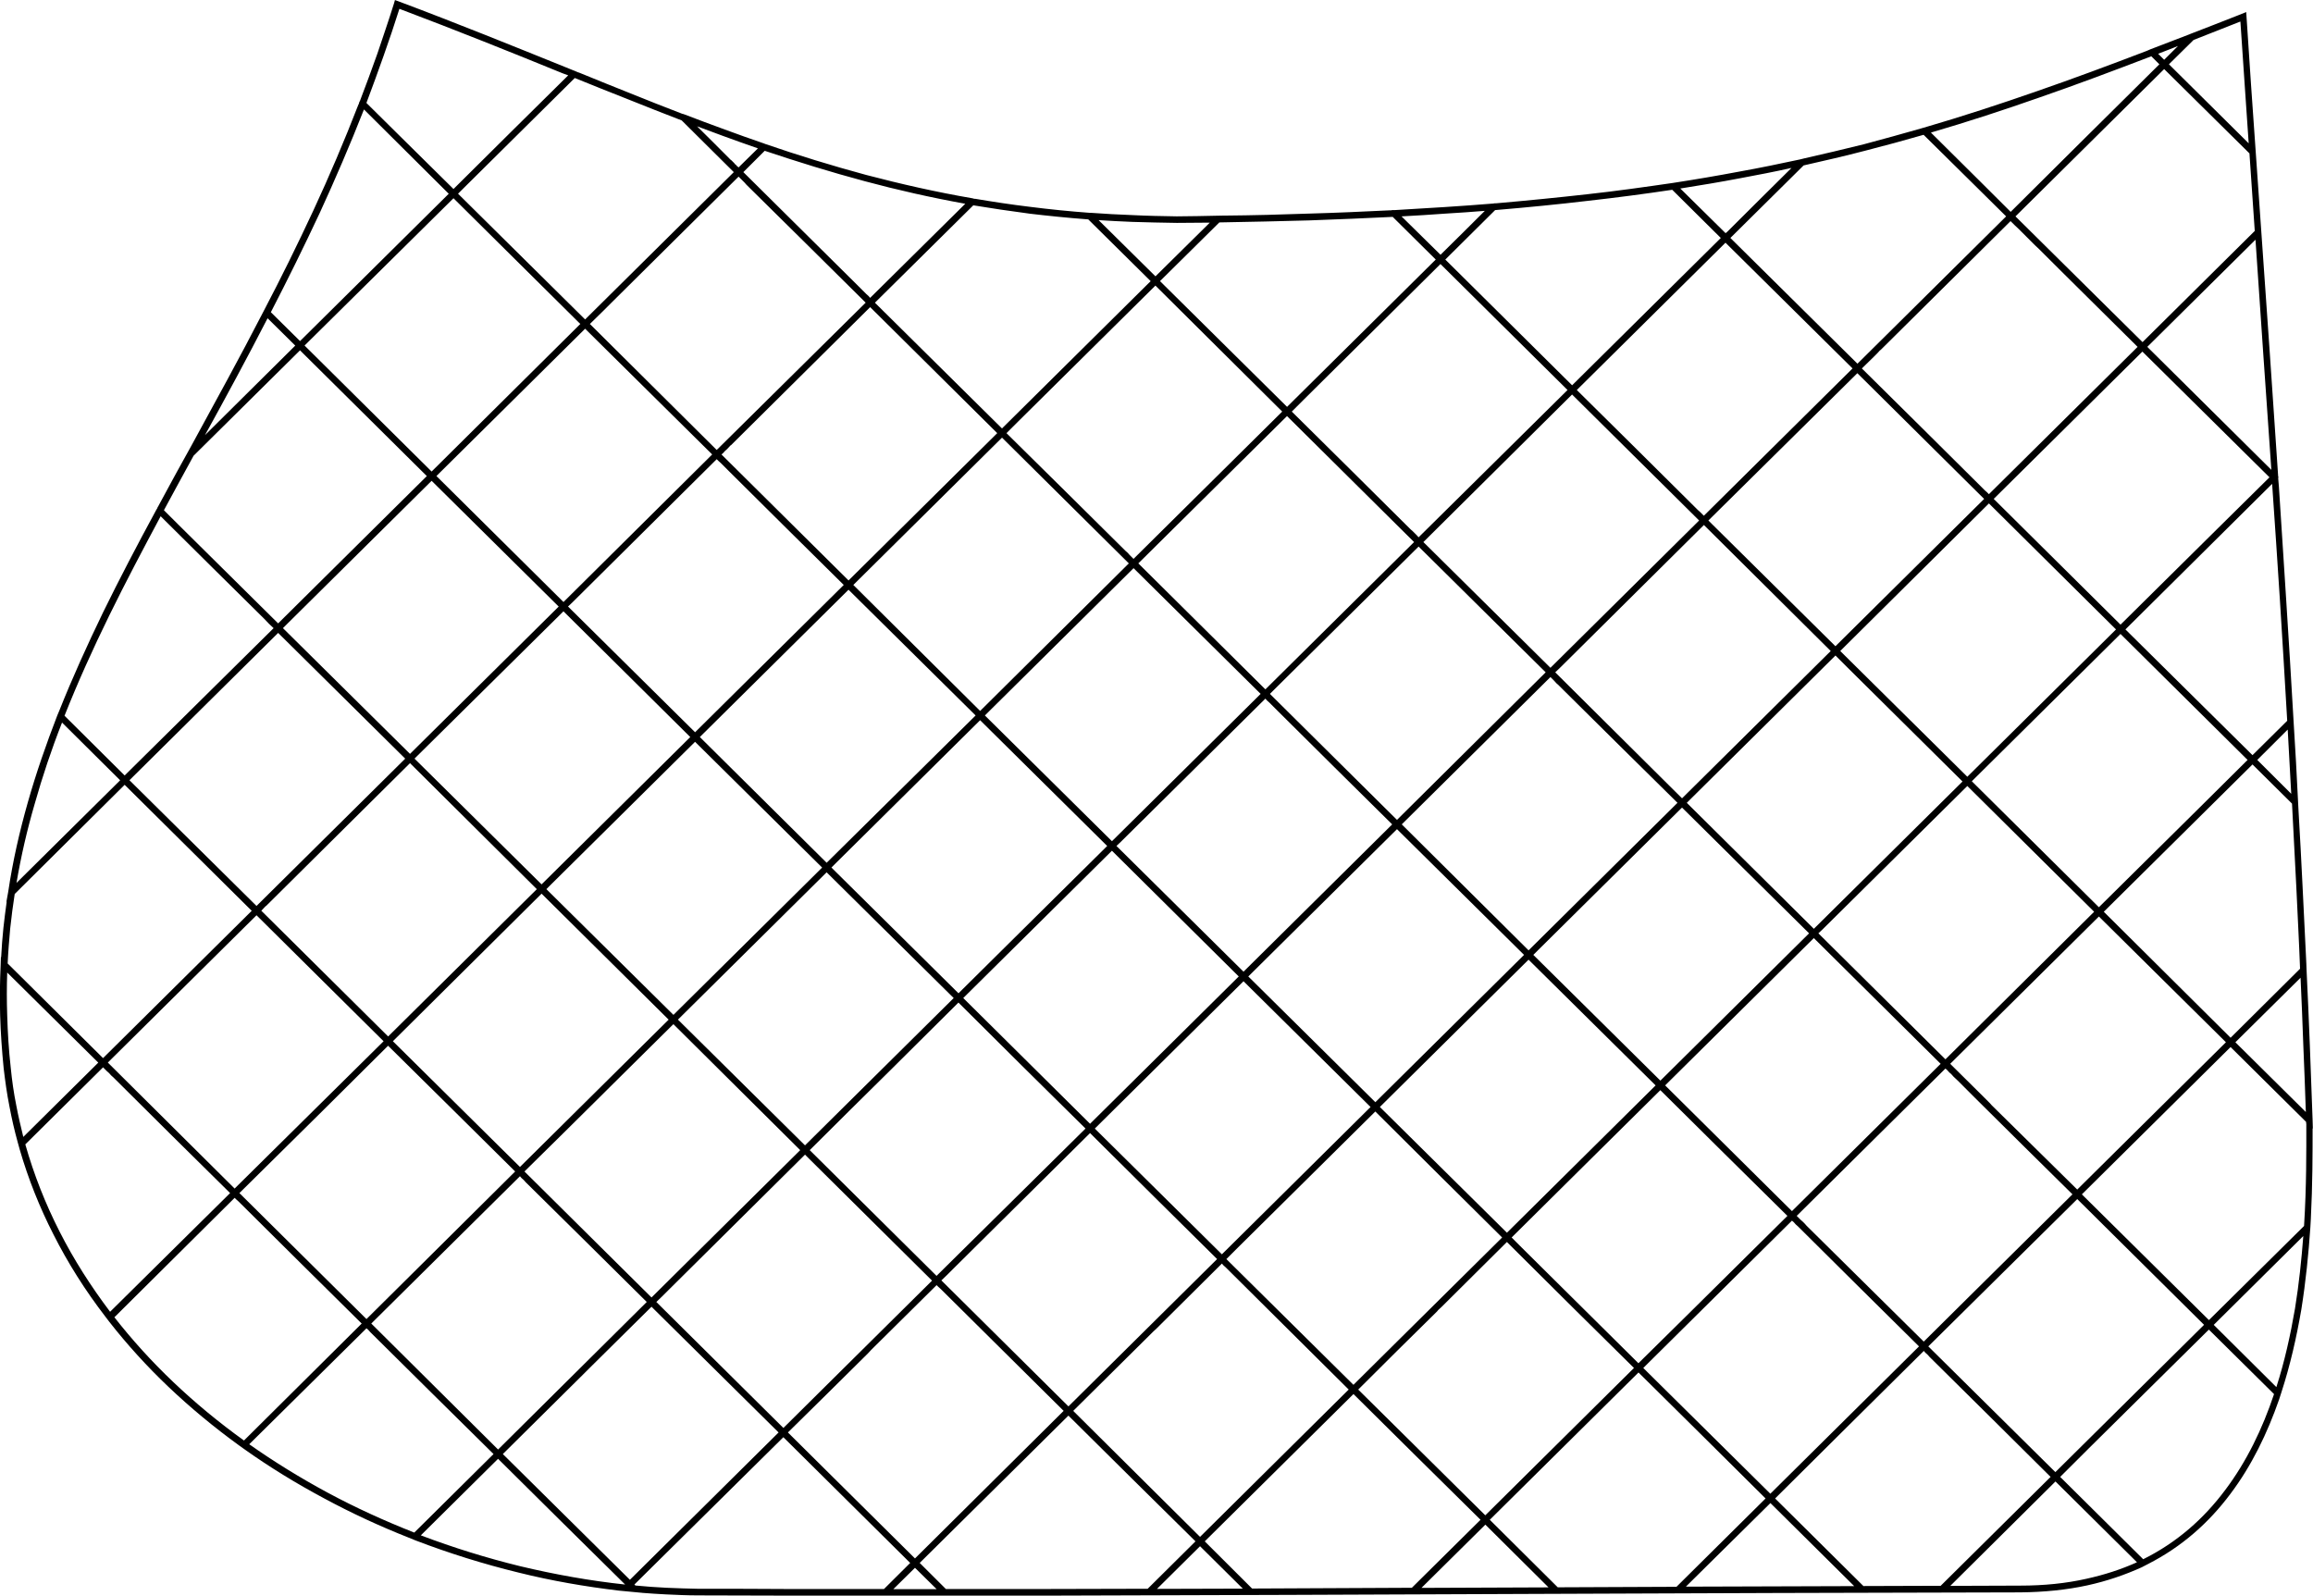
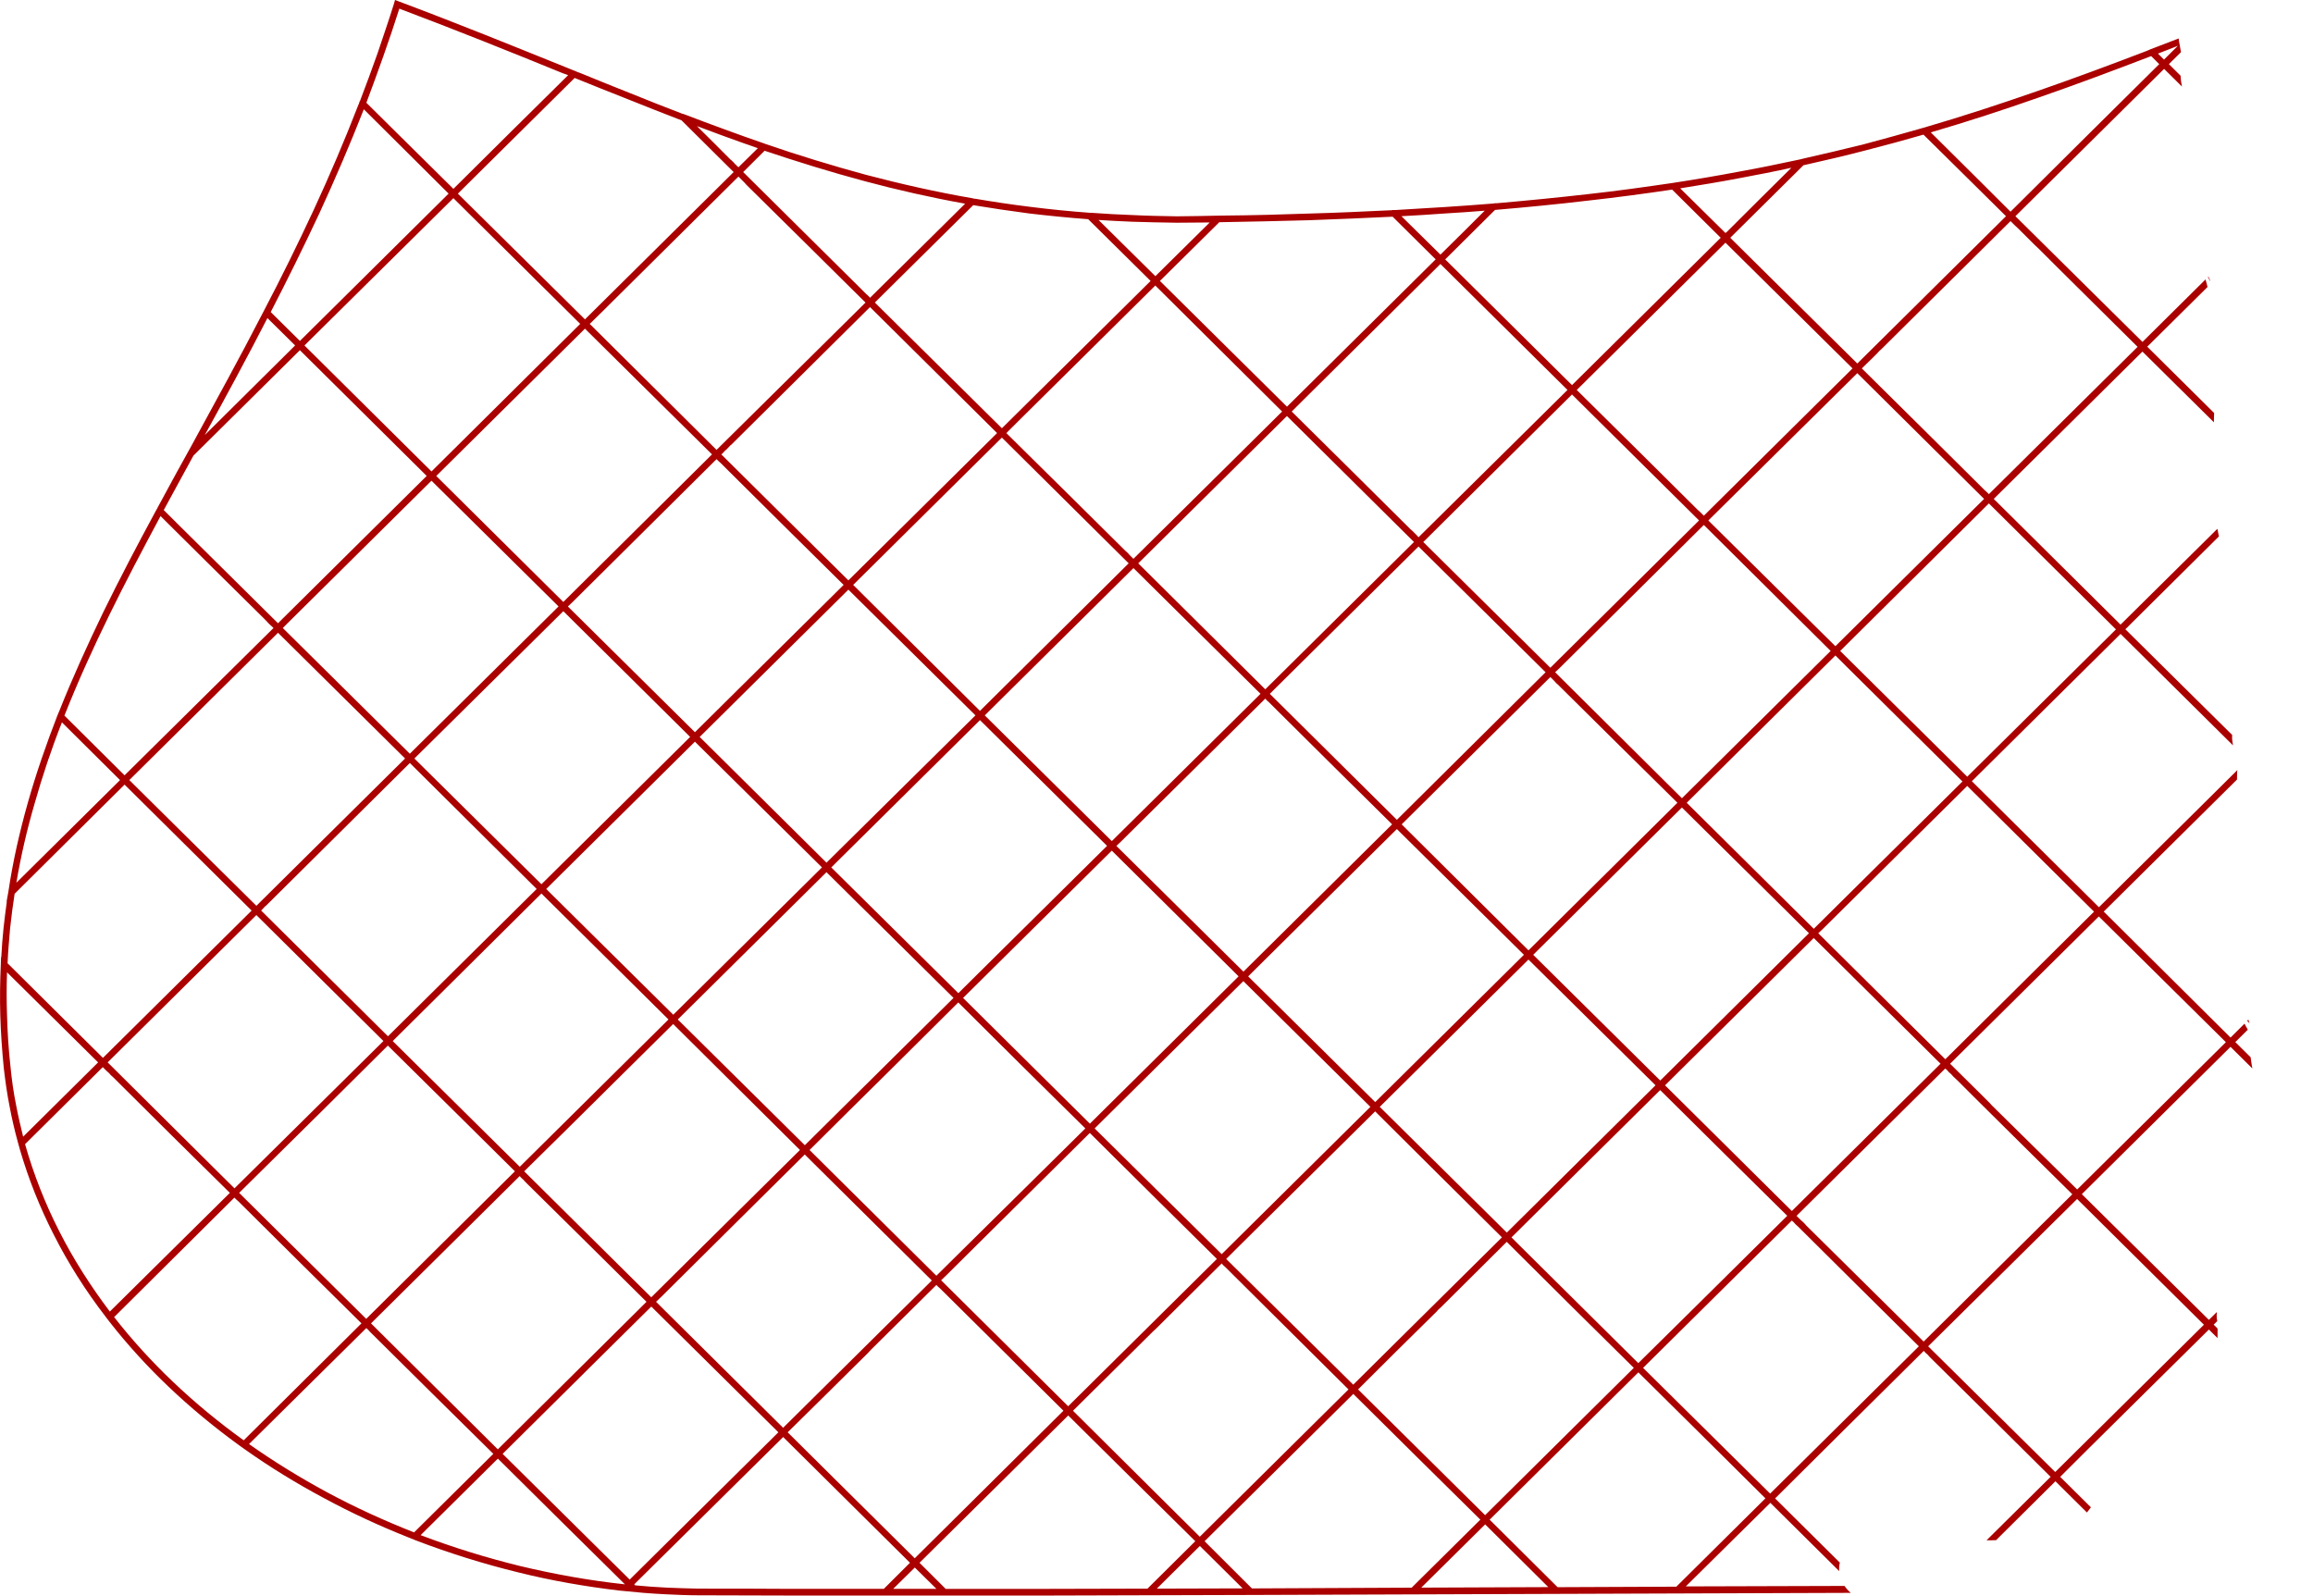
<svg xmlns="http://www.w3.org/2000/svg" id="svg5" width="92.016mm" height="63.475mm" version="1.1" viewBox="0 0 92.016 63.475">
-   <g id="layer1" transform="translate(66.383 -251.29)">
-     <path id="path1679" d="m-50.538 251.34c2.372.889 4.554 1.777 6.636 2.616l.32.13.08.03.04.02.03.01.04.02.04.01c.721.299 1.431.579 2.052.829.691.28 1.371.549 2.052.809l.04.01.06.02c.52.2 1.051.399 1.601.599.51.19 1.021.369 1.541.549l.03.01.02.01c1.331.459 2.672.869 4.034 1.238 1.371.359 2.773.679 4.224.928l.04.01.03.01h.04c.711.12 1.431.23 2.172.319.781.1 1.581.18 2.392.24h.05c.54.04 1.091.07 1.641.09.581.03 1.171.04 1.762.05l.821-.01.991-.02h.05c1.171-.01 2.302-.04 3.403-.08 1.101-.03 2.172-.08 3.213-.13h.05l.05-.01h.11c.671-.04 1.321-.08 1.972-.12s1.301-.09 1.932-.14l.06-.01h.06c1.261-.11 2.462-.23 3.613-.359 1.181-.13 2.312-.29 3.403-.449.911-.14 1.792-.29 2.632-.449.841-.15 1.651-.319 2.442-.489l.08-.02.08-.02c.801-.18 1.591-.369 2.362-.559.781-.21 1.551-.419 2.312-.639l.03-.01.04-.01c1.541-.449 3.033-.938 4.524-1.458 1.441-.499 2.863-1.028 4.324-1.587l.05-.02.14-.06 1.561-.599.02-.01c.621-.24 1.241-.479 1.872-.729l.35-.14.19 2.865.751 10.742c.11 1.617.22 3.235.33 4.862v.02l.02.02-.02.02.03.359c.1 1.488.19 2.995.29 4.503.1 1.577.2 3.165.29 4.762l.1 1.677.1 1.937c.06.998.11 1.997.16 2.995.05 1.028.1 2.057.15 3.075l.01.27c.05.998.09 1.997.13 2.995.04.988.07 1.977.11 2.975l.01.339-.01-.01c0 .968 0 2.216-.07 3.604l-.02.349c-.07 1.028-.18 2.136-.36 3.265-.19 1.098-.44 2.206-.791 3.285l-.09.28c-.47 1.348-1.091 2.636-1.942 3.764-.851 1.138-1.922 2.096-3.273 2.785l-.25.13c-.661.299-1.381.549-2.162.719-.821.18-1.712.27-2.683.28-12.912.02-25.824.1-38.736.13h-10.149c-1.241 0-2.472-.01-3.703-.01-.43 0-.851-.02-1.281-.04-.3-.01-.611-.04-.931-.06h.01c-.32-.03-.631-.06-.951-.09-1.331-.16-2.672-.389-3.994-.719-1.391-.339-2.763-.769-4.094-1.278l-.27-.11c-1.161-.459-2.282-.978-3.373-1.567-1.101-.589-2.162-1.238-3.173-1.957l-.21-.15c-.991-.719-1.932-1.498-2.803-2.326-.851-.809-1.641-1.677-2.352-2.586l-.16-.21c-.791-1.028-1.481-2.116-2.062-3.265-.551-1.078-1.001-2.206-1.341-3.374l-.08-.29c-.13-.469-.24-.948-.33-1.428-.1-.499-.17-1.008-.23-1.518-.07-.709-.12-1.408-.14-2.096-.02-.689-.01-1.368.02-2.027l.01-.299h.01c.02-.389.05-.779.09-1.168.04-.349.08-.689.13-1.038h-.01l.07-.389c.18-1.218.45-2.396.781-3.564s.731-2.316 1.171-3.454l.08-.19c.52-1.308 1.111-2.606 1.742-3.913.651-1.328 1.351-2.666 2.082-4.013l.01-.02.04-.07.01-.02.01-.01.01-.02v-.01l.02-.04.01-.01.02-.04c.17-.309.35-.639.53-.978l.19-.349.591-1.068c.941-1.727 1.912-3.484 2.863-5.331.681-1.298 1.341-2.636 1.982-4.013.631-1.358 1.231-2.765 1.792-4.213l.01-.01.02-.07.01-.03.02-.03.01-.03c.23-.609.46-1.218.681-1.847.22-.659.45-1.318.661-1.997l.04-.14zm69.384 13.937-5.915 5.86 5.045 5.002c1.291-1.278 2.582-2.556 3.864-3.824l2.062-2.037zm-5.245-5.191-5.155 5.112-.05.04-.1.11-.13.13-.02.02-.46.449c1.581 1.567 3.163 3.125 4.734 4.692l.08.08.08.08.08.07.08.08 5.915-5.86-3.123-3.095-.16-.16-.32-.319-.32-.319-.16-.15-.16-.16-.16-.16-.16-.16-.16-.16-.17-.16zm4.374 16.423-5.915 5.86 5.055 5.012 3.954-3.913 1.962-1.947zm-5.915 5.86m-.37.01c-1.521-1.508-3.043-3.015-4.564-4.522l-.08-.08-.09-.09-.08-.08-.09-.09-.15-.15-5.915 5.86 5.055 5.012zm1.051-11.062-5.695 5.651-.22.22 5.055 5.002 5.915-5.86zm-5.235-5.181-5.926 5.86 5.055 5.002 5.915-5.86zm-5.245-5.191-5.915 5.86c1.581 1.557 3.153 3.125 4.734 4.692l.08.08.08.07.16.16 5.915-5.86zm13.803 37.857c-1.271-1.248-2.532-2.506-3.804-3.764l-.08-.08-.09-.09-.08-.08-.08-.08-.09-.09-.08-.08-.09-.09-.08-.08-.09-.09-.17-.16-.08-.09-.09-.08-.08-.09-.07-.06-2.703 2.676c-1.071 1.058-2.142 2.127-3.213 3.185l.16.16.08.07.08.08.07.08 4.664 4.612 1.792-1.777zm1.051-11.052-5.915 5.86 1.261 1.248.08.08.16.16.08.08.07.08 3.403 3.354 5.915-5.86zm-5.915 5.86m.681-11.052-5.715 5.661-.04.04-.17.16 5.055 5.012 5.915-5.87zm-11.16.669m-.37 0c-1.521-1.498-3.043-3.005-4.564-4.513l-.09-.09-.08-.08-.09-.08-.08-.09-.15-.15-5.915 5.86 5.045 5.012zm1.051-11.052-5.695 5.651-.22.21 5.045 5.012 5.915-5.86zm-5.245-5.191-5.915 5.87 5.055 5.002 5.915-5.86zm-5.235-5.191-5.465 5.421-.45.449c1.581 1.557 3.153 3.125 4.734 4.692l.08.07.08.08.08.08.07.08 5.926-5.86zm30.568 42.39c-1.591 1.577-3.193 3.155-4.784 4.732l-.07.07-.1.1-.961.958 3.303 3.275c1.351-.669 2.422-1.627 3.263-2.755.851-1.128 1.481-2.436 1.942-3.814zm-6.296 5.86c-1.601-1.587-3.203-3.185-4.814-4.772l-.08-.09-.09-.08-.06-.07-.08.08c-1.942 1.927-3.894 3.854-5.835 5.79l3.513 3.484 3.073-.01zm1.061-11.052-5.926 5.86 5.055 5.002 5.915-5.86zm-6.296 5.86c-1.611-1.587-3.213-3.185-4.814-4.772l-.09-.08-.08-.09-.07-.06-5.815 5.761-.1.1 5.055 5.002zm-5.235-5.191c-1.692-1.667-3.373-3.334-5.055-5.002l-2.703 2.676c-1.071 1.058-2.142 2.127-3.213 3.185l.15.15.08.08.08.08.08.08 4.654 4.612 1.802-1.777zm1.051-11.052-5.915 5.86 5.045 5.002 5.915-5.86zm-5.915 5.86m.671-11.052-5.715 5.661-.04.04-.16.16 5.055 5.002 5.915-5.86zm-11.15.669m-.38 0c-1.521-1.508-3.043-3.005-4.554-4.513l-.09-.09-.08-.08-.09-.09-.08-.08-.09-.08-.06-.07-5.715 5.661-.04.04-.17.16 5.055 5.002zm1.051-11.052-5.695 5.641-.22.22 5.055 5.012 5.915-5.87zm-5.235-5.191-5.915 5.86 5.055 5.012 5.915-5.86zm-5.235-5.191-5.465 5.411-.46.459c1.581 1.557 3.163 3.125 4.744 4.692l.08.07.07.08.08.08.08.08 5.915-5.86zm24.273 48.25c-1.682-1.667-3.363-3.345-5.055-5.012l-2.993 2.965-2.923 2.895 2.703 2.686 4.724-.02zm-5.235-5.191c-1.641-1.617-3.273-3.235-4.905-4.862l-.08-.08-.07-.07-2.602 2.586-.13.12-.05.06c-1.051 1.028-2.092 2.067-3.133 3.105l5.055 5.002zm-5.245-5.191c-1.682-1.667-3.363-3.334-5.045-5.012l-5.465 5.411-.13.13-.1.1-.23.23 5.055 5.002 1.802-1.787zm1.051-11.052-5.915 5.86 5.055 5.002 5.915-5.86zm-5.915 5.86m.681-11.052-5.915 5.86 5.055 5.002 5.915-5.86zm-5.915 5.86m-4.564-16.243-5.915 5.86 5.055 5.002 5.915-5.86zm-5.915 5.86m.681-11.052-5.915 5.86 5.045 5.012 5.915-5.87zm-6.296 5.86c-1.521-1.508-3.043-3.005-4.554-4.513l-.09-.09-.08-.08-.17-.17-.09-.08-.07-.07-5.705 5.661-.04.04-.17.16 5.055 5.002zm1.051-11.052-5.535 5.491-.02.01-.13.14-.11.1-.04.05-.08.07 5.055 5.012 5.915-5.86zm-5.045-5.371c1.521 1.508 3.033 3.005 4.554 4.513l.09.09.08.08.17.17.09.08.06.07c1.261-1.248 2.522-2.496 3.784-3.744-1.381-.25-2.703-.549-4.004-.899-1.341-.359-2.663-.769-3.974-1.208zm-.19.18-5.075 5.032-.03.03-.23.23-.04.04-.54.529 5.045 5.012 5.926-5.86c-1.581-1.567-3.163-3.135-4.744-4.692l-.07-.08-.08-.08-.08-.08zm29.517 53.432c-1.692-1.667-3.373-3.334-5.055-5.002l-2.993 2.965-2.923 2.895 1.882 1.877 6.356-.03zm-5.245-5.181c-1.631-1.617-3.263-3.245-4.894-4.862l-.09-.08-.06-.07-2.602 2.586-.13.12-.06.06c-1.041 1.028-2.082 2.067-3.123 3.095l5.045 5.012zm-5.235-5.191c-1.611-1.587-3.213-3.185-4.814-4.772l-.17-.17-.07-.07-5.435 5.391-.16.16-.08.08-.24.23 5.055 5.012zm1.051-11.052-2.703 2.676c-1.071 1.058-2.142 2.127-3.213 3.185l5.055 5.002 5.915-5.86zm-6.286 5.86c-1.692-1.667-3.373-3.334-5.055-5.012l-2.703 2.686c-1.071 1.058-2.142 2.116-3.213 3.185l5.045 5.002zm1.051-11.052-5.915 5.86 5.045 5.002 5.915-5.86zm-5.915 5.86m.671-11.052-5.715 5.661-.04.04-.16.16 5.055 5.002 5.915-5.86zm-5.235-5.191-5.915 5.86 5.045 5.002 5.926-5.86zm-5.915 5.86m-4.564-16.243-5.915 5.86 5.055 5.012 5.915-5.87zm-5.055-5.371 5.055 5.002 5.915-5.86-2.072-2.057c-.701-.27-1.411-.549-2.132-.839-.751-.299-1.441-.569-2.122-.849l-4.424 4.383-.02.02-.1.1zm-.861 11.231m-5.245-5.191 5.055 5.012 5.915-5.87-5.045-5.002zm35.443 47.571c-1.692-1.667-3.373-3.334-5.055-5.002l-2.993 2.965-2.923 2.895 1.041 1.038h4.004l4.024-.01zm-5.245-5.191c-1.631-1.617-3.263-3.235-4.894-4.852l-.09-.08-.07-.07-2.602 2.576-.12.13-.06.06c-1.041 1.028-2.082 2.067-3.133 3.095l5.055 5.012zm-5.235-5.181c-1.611-1.597-3.213-3.185-4.814-4.772l-.09-.09-.08-.08-.07-.07-5.435 5.391-.16.16-.08.08-.24.23 5.055 5.012zm-5.245-5.191c-1.682-1.667-3.363-3.345-5.045-5.012l-2.612 2.586-.12.12-.06.06c-1.041 1.028-2.082 2.067-3.133 3.095l5.055 5.012 1.782-1.767zm1.051-11.052-5.915 5.86 5.055 5.002 5.915-5.86zm-5.915 5.86m.681-11.052-5.715 5.661-.03.03-.17.17 5.055 5.002 5.915-5.86zm-5.235-5.191-5.926 5.86 5.055 5.002 5.915-5.86zm-5.926 5.86m.681-11.052-5.715 5.661-.04.04-.16.16 5.055 5.002 5.915-5.86zm19.038 43.049c-1.682-1.667-3.363-3.334-5.045-5.002l-5.926 5.86.04.04c.41.04.831.07 1.241.09.42.02.841.03 1.261.04 1.231 0 2.462 0 3.703.01h3.683zm-5.235-5.191c-1.631-1.617-3.273-3.235-4.905-4.852l-.08-.08-.07-.07-2.512 2.486-.12.12-.09.09c-1.061 1.058-2.132 2.107-3.193 3.165l5.055 5.002zm-5.245-5.191c-1.601-1.587-3.203-3.175-4.814-4.762l-.08-.09-.09-.08-.06-.07-5.915 5.86 5.045 5.012zm-5.235-5.191c-1.682-1.667-3.363-3.334-5.055-5.002l-2.612 2.596c-1.101 1.088-2.202 2.176-3.303 3.265l5.055 5.012 1.822-1.807zm1.051-11.052-5.915 5.87 5.055 5.002 5.915-5.86zm-5.915 5.87m.681-11.062-5.715 5.671-.04.03-.16.17 5.045 5.002 5.915-5.86zm-6.106 5.681 5.915-5.86-5.055-5.002-5.915 5.86zm14.664 26.995c-1.692-1.667-3.373-3.334-5.055-5.002l-3.073 3.045c1.291.489 2.612.899 3.954 1.228 1.381.329 2.773.579 4.174.729zm-5.235-5.191c-1.641-1.617-3.273-3.235-4.905-4.852l-.08-.09-.07-.06-4.664 4.612c.991.699 2.032 1.338 3.103 1.917 1.111.599 2.272 1.128 3.463 1.597zm-5.245-5.191c-1.601-1.587-3.213-3.175-4.814-4.772l-.08-.08-.09-.08-.07-.07-4.784 4.752c.711.908 1.491 1.767 2.342 2.576.871.829 1.812 1.607 2.813 2.326zm-5.235-5.191c-1.551-1.528-3.103-3.065-4.644-4.602l-.09-.08-.08-.09-.09-.08-.08-.08-.07-.07-3.093 3.065c.34 1.198.801 2.366 1.361 3.464.571 1.128 1.251 2.186 2.012 3.195zm.18-.18 5.926-5.86-5.055-5.012-5.915 5.86zm-2.813-26.985.54.539 4.004 3.963 5.915-5.86-5.045-5.002-4.234 4.193-.611 1.118zm11.331-12.589-3.373-3.354c-.561 1.428-1.151 2.795-1.762 4.123-.631 1.348-1.281 2.666-1.942 3.943l1.161 1.148zm.37 0m-7.707 16.912c-1.371-1.358-2.753-2.716-4.124-4.083-.711 1.328-1.401 2.636-2.042 3.943-.651 1.328-1.251 2.656-1.782 3.993l2.392 2.376 5.926-5.86-.19-.18zm-2.362-7.308 3.593-3.564-1.101-1.088c-.821 1.597-1.661 3.145-2.492 4.652zm82.236 1.937-5.835 5.79 5.055 5.002 1.381-1.368c-.09-1.587-.19-3.185-.29-4.792-.1-1.538-.2-3.075-.31-4.632zm.621 9.774-1.211 1.208 1.351 1.348zm.17 2.945-1.571-1.557-2.963 2.935-2.953 2.925 5.045 5.012 2.763-2.745c-.04-1.088-.1-2.176-.15-3.275-.06-1.098-.11-2.196-.17-3.295zm.34 6.929-2.592 2.566 2.803 2.775c-.03-.879-.06-1.757-.1-2.646-.03-.899-.07-1.797-.11-2.696zm.22 5.731-3.003-2.975-2.973 2.945-2.943 2.915 5.055 5.002 3.784-3.744c.1-1.587.09-3.005.09-4.043zm-.11 4.543-3.563 3.534 2.492 2.476c.33-1.028.561-2.077.741-3.125.16-.988.26-1.957.33-2.885zm-6.616 12.979-3.243-3.215-4.184 4.153 2.783-.01c.951 0 1.822-.09 2.622-.27.731-.16 1.401-.379 2.022-.659zm-11.25.948-3.333-3.304-3.363 3.325zm-12.161.05-2.512-2.496-2.542 2.516zm-12.161.05-1.702-1.687-1.712 1.697zm-12.181.02-.861-.849-.861.849zm-36.334-17.99 2.983-2.955-3.623-3.584c-.02.559-.02 1.128 0 1.707.02.679.06 1.368.14 2.077.05.509.12 1.008.22 1.498.08.429.18.849.28 1.258zm-.621-6.899 3.793 3.764 5.915-5.86-5.055-5.012-4.374 4.343c-.07.449-.13.908-.18 1.378-.04.459-.08.918-.1 1.388zm.35-3.205 4.124-4.083-2.312-2.296c-.42 1.068-.781 2.146-1.091 3.245-.3 1.028-.54 2.067-.721 3.135zm86.61-33.535-.981.968 3.173 3.145-.16-2.336-.17-2.506h-.01zm-7.277 6.839c1.972-1.957 3.944-3.924 5.915-5.87l-.32-.319c-1.511.579-2.973 1.128-4.444 1.637-1.421.499-2.853.968-4.324 1.398l1.992 1.977zm6.106-6.05.551-.549-.2.08-.591.23zm3.393 3.724-3.393-3.354-5.915 5.86 5.055 5.002 4.464-4.423zm.24 3.434-4.304 4.263 4.935 4.892c-.11-1.528-.21-3.065-.32-4.592zm-17.977-2.955-2.913 2.885 5.055 5.002 5.915-5.86-1.241-1.228-2.042-2.017c-.761.22-1.531.429-2.312.629-.801.21-1.621.399-2.462.589zm-2.993 2.596c.841-.839 1.672-1.667 2.512-2.496-.671.15-1.351.28-2.042.409-.781.15-1.571.28-2.382.409l1.802 1.777.01-.01.05-.04zm-9.279-.819-1.982 1.967 5.045 5.002 5.915-5.86-1.932-1.917c-1.071.16-2.192.309-3.353.439-1.181.14-2.402.26-3.693.369zm-2.172 1.777c.591-.579 1.181-1.168 1.762-1.747-.51.04-1.031.08-1.571.11-.571.04-1.141.08-1.742.11zm-8.798-1.288-2.362 2.336 5.055 5.002 5.915-5.86-1.712-1.697c-1.061.05-2.172.1-3.323.14-1.141.03-2.332.06-3.573.08zm-4.804-.09 2.262 2.236 2.162-2.136-1.311.01c-.601-.01-1.191-.02-1.772-.04-.46-.02-.901-.04-1.341-.07zm-2.763-.26c-.761-.1-1.501-.21-2.222-.329l-3.914 3.874 5.055 5.002 5.915-5.86-2.482-2.456c-.801-.06-1.591-.14-2.352-.23zm-13.212-3.474c.45.439.891.889 1.331 1.328l.04.03.04.04.03.03.04.04.03.04.04.03.03.04.04.03.03.03.771-.759c-.47-.16-.931-.329-1.401-.499-.33-.12-.671-.25-1.021-.379zm-9.689 2.496c1.521-1.508 3.033-3.015 4.564-4.522l-.22-.08c-2.052-.839-4.194-1.697-6.496-2.566-.2.629-.41 1.258-.631 1.877-.22.629-.45 1.248-.681 1.867l1.241 1.228z" fill-rule="evenodd" />
+   <g id="layer1" transform="translate(66.383 -251.29)" fill="#a00">
+     <path id="path1679" transform="matrix(.26458 0 0 .26458 -66.383 251.29)" d="m59.396-.002-.15.529c-.794 2.566-1.666 5.055-2.498 7.545-.832 2.377-1.702 4.681-2.572 6.982l-.037.111-.076.113-.037.113-.076.266-.037.037c-2.119 5.471-4.39 10.792-6.773 15.924-2.421 5.207-4.918 10.263-7.49 15.168-3.594 6.981-7.262 13.623-10.818 20.15l-2.232 4.037-.719 1.32c-.681 1.283-1.363 2.527-2.006 3.697l-.074.152-.039.037-.076.15v.039l-.037.074-.037.039-.039.074-.15.266-.039.074c-2.761 5.094-5.408 10.151-7.867 15.17-2.383 4.943-4.615 9.848-6.582 14.791l-.303.717c-1.665 4.301-3.179 8.64-4.428 13.055-1.248 4.415-2.268 8.867-2.949 13.471l-.266 1.473h.037c-.189 1.321-.339 2.603-.49 3.924-.151 1.472-.266 2.942-.342 4.414h-.037l-.037 1.133c-.114 2.49-.152 5.057-.076 7.66.076 2.603.265 5.245.529 7.924.227 1.925.491 3.848.869 5.734.341 1.811.758 3.623 1.25 5.396l.303 1.094c1.286 4.415 2.988 8.679 5.068 12.754 2.194 4.339 4.804 8.451 7.793 12.338l.605.793c2.686 3.434 5.675 6.717 8.891 9.773 3.291 3.132 6.847 6.074 10.592 8.791l.795.566c3.821 2.717 7.831 5.17 11.992 7.396 4.123 2.226 8.36 4.188 12.748 5.924l1.022.414c5.031 1.924 10.214 3.547 15.473 4.83 4.994 1.245 10.062 2.113 15.094 2.717 1.21.113 2.383.226 3.594.34h-.037c1.21.076 2.383.189 3.518.227 1.627.075 3.217.15 4.844.15 4.653 0 9.305.039 13.996.039h38.359c40.312-.094 80.624-.289 120.94-.406-.372-.324-.69-.672-.943-1.041l-23.863.07 12.711-12.564 10.354 10.266c-.031-.428-.002-.856.098-1.277l-9.736-9.654c7.339-7.32 14.716-14.602 22.055-21.885l.303-.303.229.264.34.303.303.34c6.091 6 12.144 12.037 18.197 18.037l-9.635 9.541c.476.008.955-.004 1.434-.021l8.922-8.855 4.74 4.697c.203-.257.401-.518.596-.783l-4.619-4.578 3.631-3.623.379-.377.264-.264c6.015-5.962 12.069-11.925 18.084-17.887l1.301 1.287c-.002-.422.001-.856.008-1.436l-.588-.584.535-.531c-.056-.305-.103-.612-.086-.92.01-.18.025-.304.037-.457l-1.205 1.191-19.104-18.904 11.121-11.018 11.236-11.131 3.281 3.25c-.072-.407-.137-.775-.248-1.59-.004-.028.005-.056.002-.084l-2.316-2.293 1.879-1.859c-.16-.298-.409-.71-.494-.91l-2.103 2.09-19.066-18.941 11.158-11.057 8.883-8.799c.009-.378-.002-.757.019-1.135.006-.098.026-.195.039-.293l-5.879 5.832-14.943 14.793-19.104-18.943 22.357-22.148 16.908 16.762c-.041-.311-.082-.448-.131-.918-.023-.217.009-.438.002-.656l-16.057-15.887 14.068-13.961c-.069-.344-.105-.478-.234-1.143-4.827 4.777-9.692 9.592-14.557 14.406l-19.066-18.904 22.357-22.15 10.746 10.633c.009-.466.002-.933.035-1.398l-10.057-9.969 9.064-8.979c-.142-.611-.257-.965-.303-1.133l-9.48 9.393-19.105-18.902 22.357-22.15 2.684 2.654c-.116-.546-.188-1.087-.209-1.631l-1.754-1.74 1.82-1.797c-.091-.577-.231-1.149-.301-1.658-.018-.134-.029-.268-.047-.402l-4.201 1.613-.529.225-.189.076c-5.523 2.113-10.894 4.113-16.342 6-5.637 1.962-11.274 3.812-17.1 5.51l-.152.037-.113.037c-2.875.83-5.787 1.624-8.738 2.416-2.913.717-5.901 1.434-8.928 2.113l-.303.074-.303.076c-2.989.641-6.053 1.284-9.23 1.85-3.177.604-6.507 1.169-9.949 1.697-4.124.604-8.399 1.207-12.863 1.697-4.351.491-8.889.944-13.656 1.359h-.227l-.229.037c-2.383.188-4.842.378-7.301.529-2.459.151-4.918.302-7.453.453h-.416l-.188.037h-.189c-3.934.189-7.983.377-12.145.49-4.162.151-8.435.265-12.861.303h-.189l-3.746.074-3.102.039c-2.232-.038-4.464-.076-6.658-.189-2.081-.075-4.16-.189-6.203-.34h-.189c-3.064-.226-6.092-.527-9.043-.904-2.8-.34-5.523-.756-8.209-1.209h-.15l-.113-.037-.152-.037c-5.485-.943-10.78-2.151-15.963-3.51-5.145-1.396-10.215-2.944-15.246-4.68l-.076-.037-.113-.037c-1.967-.679-3.897-1.359-5.826-2.076-2.081-.755-4.086-1.509-6.053-2.264l-.227-.076-.152-.037c-2.572-.981-5.144-2-7.754-3.057-2.346-.943-5.032-1.999-7.756-3.131l-.15-.039-.152-.074-.113-.039-.15-.076-.303-.111-1.211-.492c-7.869-3.17-16.116-6.527-25.082-9.885zm.645 1.303c8.701 3.283 16.798 6.53 24.553 9.699l.832.301c-5.788 5.698-11.502 11.396-17.252 17.094l-8.398-8.303-4.689-4.641c.87-2.34 1.74-4.679 2.572-7.057.832-2.34 1.626-4.717 2.383-7.094zm267.42 5.586-2.082 2.076-.906-.906 2.231-.867zm-4.01 1.547 1.209 1.207c-7.452 7.358-14.905 14.792-22.357 22.188l-4.463-4.453-7.529-7.471c5.561-1.623 10.972-3.397 16.344-5.283 5.561-1.925 11.084-3.999 16.797-6.188zm-237.05 3.287c2.573 1.056 5.184 2.075 8.021 3.207 2.724 1.094 5.409 2.151 8.057 3.17l7.832 7.773-22.357 22.148-19.105-18.902.756-.756.076-.074zm-31.697 4.711 12.748 12.678-22.357 22.15-4.389-4.34c2.497-4.83 4.957-9.81 7.34-14.904 2.307-5.019 4.54-10.188 6.658-15.584zm50.088 2.527c1.324.491 2.609.981 3.857 1.434 1.778.641 3.519 1.283 5.297 1.887l-2.912 2.867-.115-.111-.15-.113-.113-.15-.152-.113-.113-.152-.15-.15-.113-.113-.152-.15-.15-.113c-1.664-1.66-3.329-3.357-5.031-5.018zm184.42 1.285 7.717 7.621 4.691 4.643-22.357 22.148-19.104-18.904 11.008-10.904c3.178-.717 6.28-1.434 9.307-2.227 2.951-.755 5.863-1.547 8.738-2.377zm-174.25 2.422c4.956 1.66 9.948 3.208 15.018 4.566 4.918 1.321 9.912 2.451 15.133 3.394-4.767 4.716-9.532 9.434-14.299 14.15l-.229-.264-.34-.303-.643-.641-.303-.303-.342-.34c-5.75-5.698-11.461-11.357-17.211-17.055zm154.39 2.559c-3.177 3.132-6.316 6.264-9.494 9.434l-.189.189-.189.15-.039.037-6.809-6.717c3.064-.491 6.053-.981 9.004-1.547 2.61-.491 5.182-.981 7.717-1.547zm-158.32 1.326.906.906.266.303c5.977 5.886 11.954 11.81 17.932 17.734l-22.396 22.148-19.066-18.941 2.043-2 .152-.15.982-.982zm140.39 1.957 7.303 7.244-22.359 22.15-19.066-18.904 7.49-7.434h.002c4.88-.415 9.495-.868 13.959-1.397 4.388-.491 8.624-1.056 12.672-1.66zm-183.25 1.285 19.066 18.904-22.357 22.188-19.104-18.941zm78.16 1.055c2.724.453 5.523.867 8.398 1.244 2.875.34 5.864.641 8.891.867l9.383 9.283-22.357 22.148-19.105-18.904zm76.91.83c-2.194 2.188-4.426 4.415-6.658 6.604l-5.863-5.773c2.27-.113 4.426-.265 6.582-.416 2.043-.113 4.01-.263 5.939-.414zm-13.846.904 6.469 6.414-22.357 22.15-19.104-18.904 8.928-8.83c4.691-.076 9.191-.187 13.504-.301 4.351-.151 8.55-.341 12.561-.529zm-44.223.49c1.664.113 3.328.19 5.068.266 2.194.075 4.426.113 6.695.15l4.957-.039-8.172 8.076zm137.13.172.605.604.643.604 1.816 1.81.604.604.605.566 1.211 1.207 1.211 1.209.605.604 11.803 11.697-22.357 22.148-.303-.303-.303-.264-.303-.301-.303-.303c-5.939-5.924-11.917-11.81-17.895-17.734l1.74-1.697.076-.076.492-.49.379-.416.189-.15zm-42.863 3.244 19.105 18.904-22.357 22.148-.605-.604-.303-.264-.303-.303c-5.977-5.924-11.917-11.848-17.895-17.734zm-42.859 3.203 19.105 18.941-22.396 22.148-.266-.301-.303-.303-.303-.303-.301-.264c-5.977-5.924-11.917-11.848-17.895-17.734l1.703-1.697zm115.47 1.889-.059.057c.127.258.351.802.314.584-.038-.227-.155-.432-.256-.641zm-158.34 1.352 19.066 18.943-22.357 22.148-.303-.303-.303-.301-.264-.303-.303-.264c-5.977-5.924-11.954-11.848-17.932-17.734l1.74-1.736zm-42.896 3.24 19.104 18.943-22.357 22.148-19.104-18.941.301-.266.152-.188.416-.377.492-.529.076-.037zm-90.604 1.654 4.162 4.113-13.582 13.471c3.14-5.698 6.318-11.547 9.42-17.584zm47.74 1.59 19.104 18.904-22.357 22.188-19.105-18.941zm-42.861 3.238 19.066 18.904-22.357 22.15-15.133-14.98-2.043-2.037 2.156-3.963 2.309-4.227zm234.17 3.455 19.066 18.904-22.357 22.148-19.105-18.904zm-42.898 3.203 19.105 18.941-22.357 22.148-19.105-18.904zm-42.861 3.24 19.104 18.941-22.357 22.15-19.105-18.941zm-42.861 3.242 19.066 18.904-22.357 22.186-19.066-18.941zm-42.9 3.244.266.264.34.303.645.641.643.643c5.712 5.698 11.463 11.357 17.213 17.055l-22.357 22.148-19.105-18.904.645-.604.15-.15zm-42.863 3.238 19.105 18.904-22.359 22.148-19.104-18.904.605-.604.15-.15zm234.17 3.414 19.104 18.943-22.357 22.148-19.104-18.904.832-.83zm-274.91 1.906c5.183 5.169 10.403 10.3 15.586 15.432l.682.717.719.68-22.395 22.15-9.043-8.98c2.005-5.056 4.275-10.075 6.734-15.094 2.421-4.943 5.031-9.886 7.717-14.904zm232.05 1.336 19.066 18.941-22.357 22.148-19.066-18.941.832-.793zm-42.9 3.24 19.104 18.904-22.357 22.188-19.104-18.941.832-.83zm-42.861 3.242 19.105 18.904-22.359 22.15-19.104-18.904zm-42.863 3.242 19.104 18.904-22.395 22.148-19.066-18.904zm-42.861 3.24 19.066 18.904-22.357 22.15-19.105-18.904zm-42.9 3.244 19.105 18.904-22.357 22.148-19.105-18.904zm234.17 3.416.566.566.342.34.643.643.303.301 17.25 17.094-22.357 22.148-19.104-18.943zm-42.859 3.24.566.566.303.34.34.303.303.301.342.34c5.75 5.698 11.5 11.395 17.25 17.055l-22.395 22.188-19.068-18.941zm-42.863 3.242.227.264.342.303.301.301.342.34.643.643c5.712 5.698 11.463 11.357 17.213 17.055l-22.357 22.148-19.105-18.904.645-.604.15-.15zm-42.9 3.238 19.105 18.904-22.359 22.148-19.104-18.904.605-.604.15-.15zm-138.04.336 8.738 8.68-15.586 15.434v-.002c.681-4.037 1.59-7.961 2.725-11.848 1.173-4.151 2.534-8.226 4.123-12.264zm95.176 2.904 19.104 18.904-22.357 22.15-19.104-18.904.643-.643.113-.113zm-42.861 3.205 19.066 18.941-22.357 22.15-19.066-18.904.605-.643.15-.111zm-42.895 3.25 19.104 18.941-22.357 22.148-14.338-14.225c.076-1.773.228-3.508.379-5.244.189-1.773.415-3.509.68-5.207zm277.06.201 19.066 18.904-22.359 22.188-19.104-18.943.643-.604.152-.15zm-42.9 3.242 19.104 18.902-22.357 22.15-19.105-18.904.605-.604.152-.15zm-42.859 3.24 19.104 18.904-22.357 22.148-19.105-18.902zm-42.863 3.244 19.066 18.902-22.359 22.15-19.066-18.904zm-42.9 3.24 19.104 18.904-22.357 22.148-19.104-18.904zm-42.861 3.205 19.104 18.941-22.357 22.148-19.104-18.902zm-42.861 3.242 19.105 18.941-22.396 22.15-19.066-18.941zm277.03.209 19.104 18.904-22.357 22.148-12.863-12.678-.264-.303-.303-.301-.605-.605-.303-.301-4.768-4.717zm-42.863 3.24 19.066 18.904-22.357 22.148-19.066-18.902zm-42.896 3.242 19.104 18.904-22.357 22.148-19.104-18.904zm-228.76 1.916 13.695 13.547-11.273 11.17c-.378-1.547-.756-3.133-1.059-4.756-.378-1.849-.643-3.734-.832-5.658-.303-2.679-.456-5.284-.531-7.85-.076-2.189-.076-4.34 0-6.453zm185.89 1.326 19.104 18.904-22.357 22.148-19.105-18.904c4.048-3.999 8.097-8.036 12.145-12.035zm-42.863 3.207c6.356 6.339 12.712 12.64 19.105 18.941l-22.396 22.15-19.066-18.904c4.048-4.037 8.097-8.038 12.145-12.037zm193.98 2.582-.178.176c.129.133.266.267.355.42-.074-.207-.11-.395-.178-.596zm-236.85.66c6.356 6.301 12.711 12.64 19.066 18.941l-15.623 15.471-6.734 6.678-19.105-18.941c3.972-3.886 7.907-7.811 11.842-11.697l.227-.227.455-.453zm-42.898 3.242c6.393 6.301 12.748 12.603 19.104 18.904l-15.473 15.357-6.885 6.83-19.104-18.943c4.162-4.113 8.321-8.225 12.482-12.338zm-42.861 3.24.266.266.303.301.34.303.303.34.34.301c5.826 5.811 11.689 11.623 17.553 17.396l-18.045 17.846c-2.875-3.811-5.447-7.811-7.604-12.074-2.119-4.151-3.858-8.566-5.144-13.094zm277.03.209.266.227.303.34.34.301.303.34.645.604.34.34.303.303.34.34.303.301.945.945.342.34.303.301c4.804 4.754 9.57 9.51 14.375 14.227l-15.586 15.432-6.771 6.715-17.629-17.432-.266-.303-.303-.301-.303-.266-.605-.604c4.048-3.999 8.097-8.038 12.145-12.037zm-42.861 3.242c6.356 6.301 12.71 12.603 19.104 18.904l-15.586 15.434-6.809 6.717-17.592-17.434-.303-.301-.303-.303-.303-.301-.566-.566c4.048-3.999 8.095-8.038 12.143-12.037zm-42.859 3.203c6.356 6.339 12.711 12.642 19.066 18.943l-15.549 15.395-6.809 6.754-19.105-18.904.871-.867.377-.377.492-.49zm-42.902 3.244.266.264.643.641c6.053 6 12.107 12.037 18.197 18.037l-22.359 22.148-19.104-18.941.908-.867.303-.303.605-.604zm-42.861 3.238.266.266.303.301.34.34c6.053 6 12.107 12 18.197 18.037l-22.359 22.148-19.104-18.941.908-.869.303-.301.605-.604zm-42.861 3.244.227.264.342.303.303.34c6.091 5.999 12.142 11.998 18.195 17.998l-22.357 22.186-19.066-18.941zm-42.898 3.24.266.266.34.301.303.303c6.053 6.037 12.144 12.037 18.197 18.037l-17.705 17.582c-3.783-2.717-7.34-5.659-10.631-8.791-3.216-3.056-6.166-6.301-8.852-9.734zm277.07.207 19.066 18.904-22.357 22.148-19.105-18.904zm-42.9 3.244.264.227.303.34.342.303c6.053 6 12.105 12.036 18.195 18.035l-22.357 22.148-19.104-18.902.377-.379zm-42.859 3.203.266.264.301.303c6.167 6.151 12.333 12.264 18.537 18.377l-22.357 22.148-19.104-18.904c3.934-3.924 7.868-7.848 11.84-11.734l.189-.227.492-.453zm-42.863 3.244.227.264.34.301c6.166 6.113 12.334 12.264 18.5 18.377l-22.357 22.148-19.066-18.941c3.934-3.886 7.868-7.811 11.803-11.697l.227-.227.492-.453zm-42.9 3.238.266.266.34.301c6.166 6.113 12.334 12.225 18.5 18.338l-22.357 22.188-19.105-18.941c3.972-3.886 7.907-7.811 11.842-11.697l.227-.227.453-.49zm193.37 3.205-.006.006c.01.026.021.048.006-.006zm-236.23.039.266.264.303.303c6.167 6.113 12.371 12.225 18.537 18.338l-22.357 22.148-19.105-18.904c4.01-4 8.058-7.961 12.068-11.961l.34-.34.455-.453zm-42.859 3.24.264.227.303.34c6.167 6.113 12.333 12.225 18.537 18.338l-11.916 11.811c-4.502-1.774-8.891-3.773-13.09-6.037-4.048-2.188-7.981-4.603-11.727-7.244zm191.27 6.654c6.393 6.301 12.75 12.642 19.105 18.943l-13.393 13.281-17.855.076-10.215-10.15 11.047-10.943zm-42.863 3.244c6.356 6.301 12.71 12.603 19.104 18.904l-10.326 10.225-24.023.113-7.111-7.094 11.047-10.941zm-42.861 3.238c6.356 6.301 12.71 12.603 19.104 18.904l-7.188 7.133-15.207.037h-15.133l-3.934-3.924 11.045-10.943zm-42.861 3.244c6.356 6.301 12.711 12.603 19.066 18.904l-3.934 3.924h-13.922c-4.691-.038-9.345-.037-13.998-.037-1.589-.037-3.177-.077-4.766-.152-1.551-.076-3.14-.189-4.691-.34l-.152-.15zm-42.898 3.242c6.356 6.301 12.71 12.601 19.104 18.902v.002c-5.296-.566-10.555-1.511-15.775-2.756-5.069-1.245-10.063-2.792-14.943-4.641zm148.45 9.889 9.494 9.434-19.104.076zm-42.898 3.246 6.43 6.377-12.9.037zm-42.861 3.244 3.254 3.207h-6.508zm182.89 5.795c-.091.05-.182.098-.279.135-.124.047.081-.038.279-.135z" fill="#a00" stroke-width="3.78" />
  </g>
</svg>
